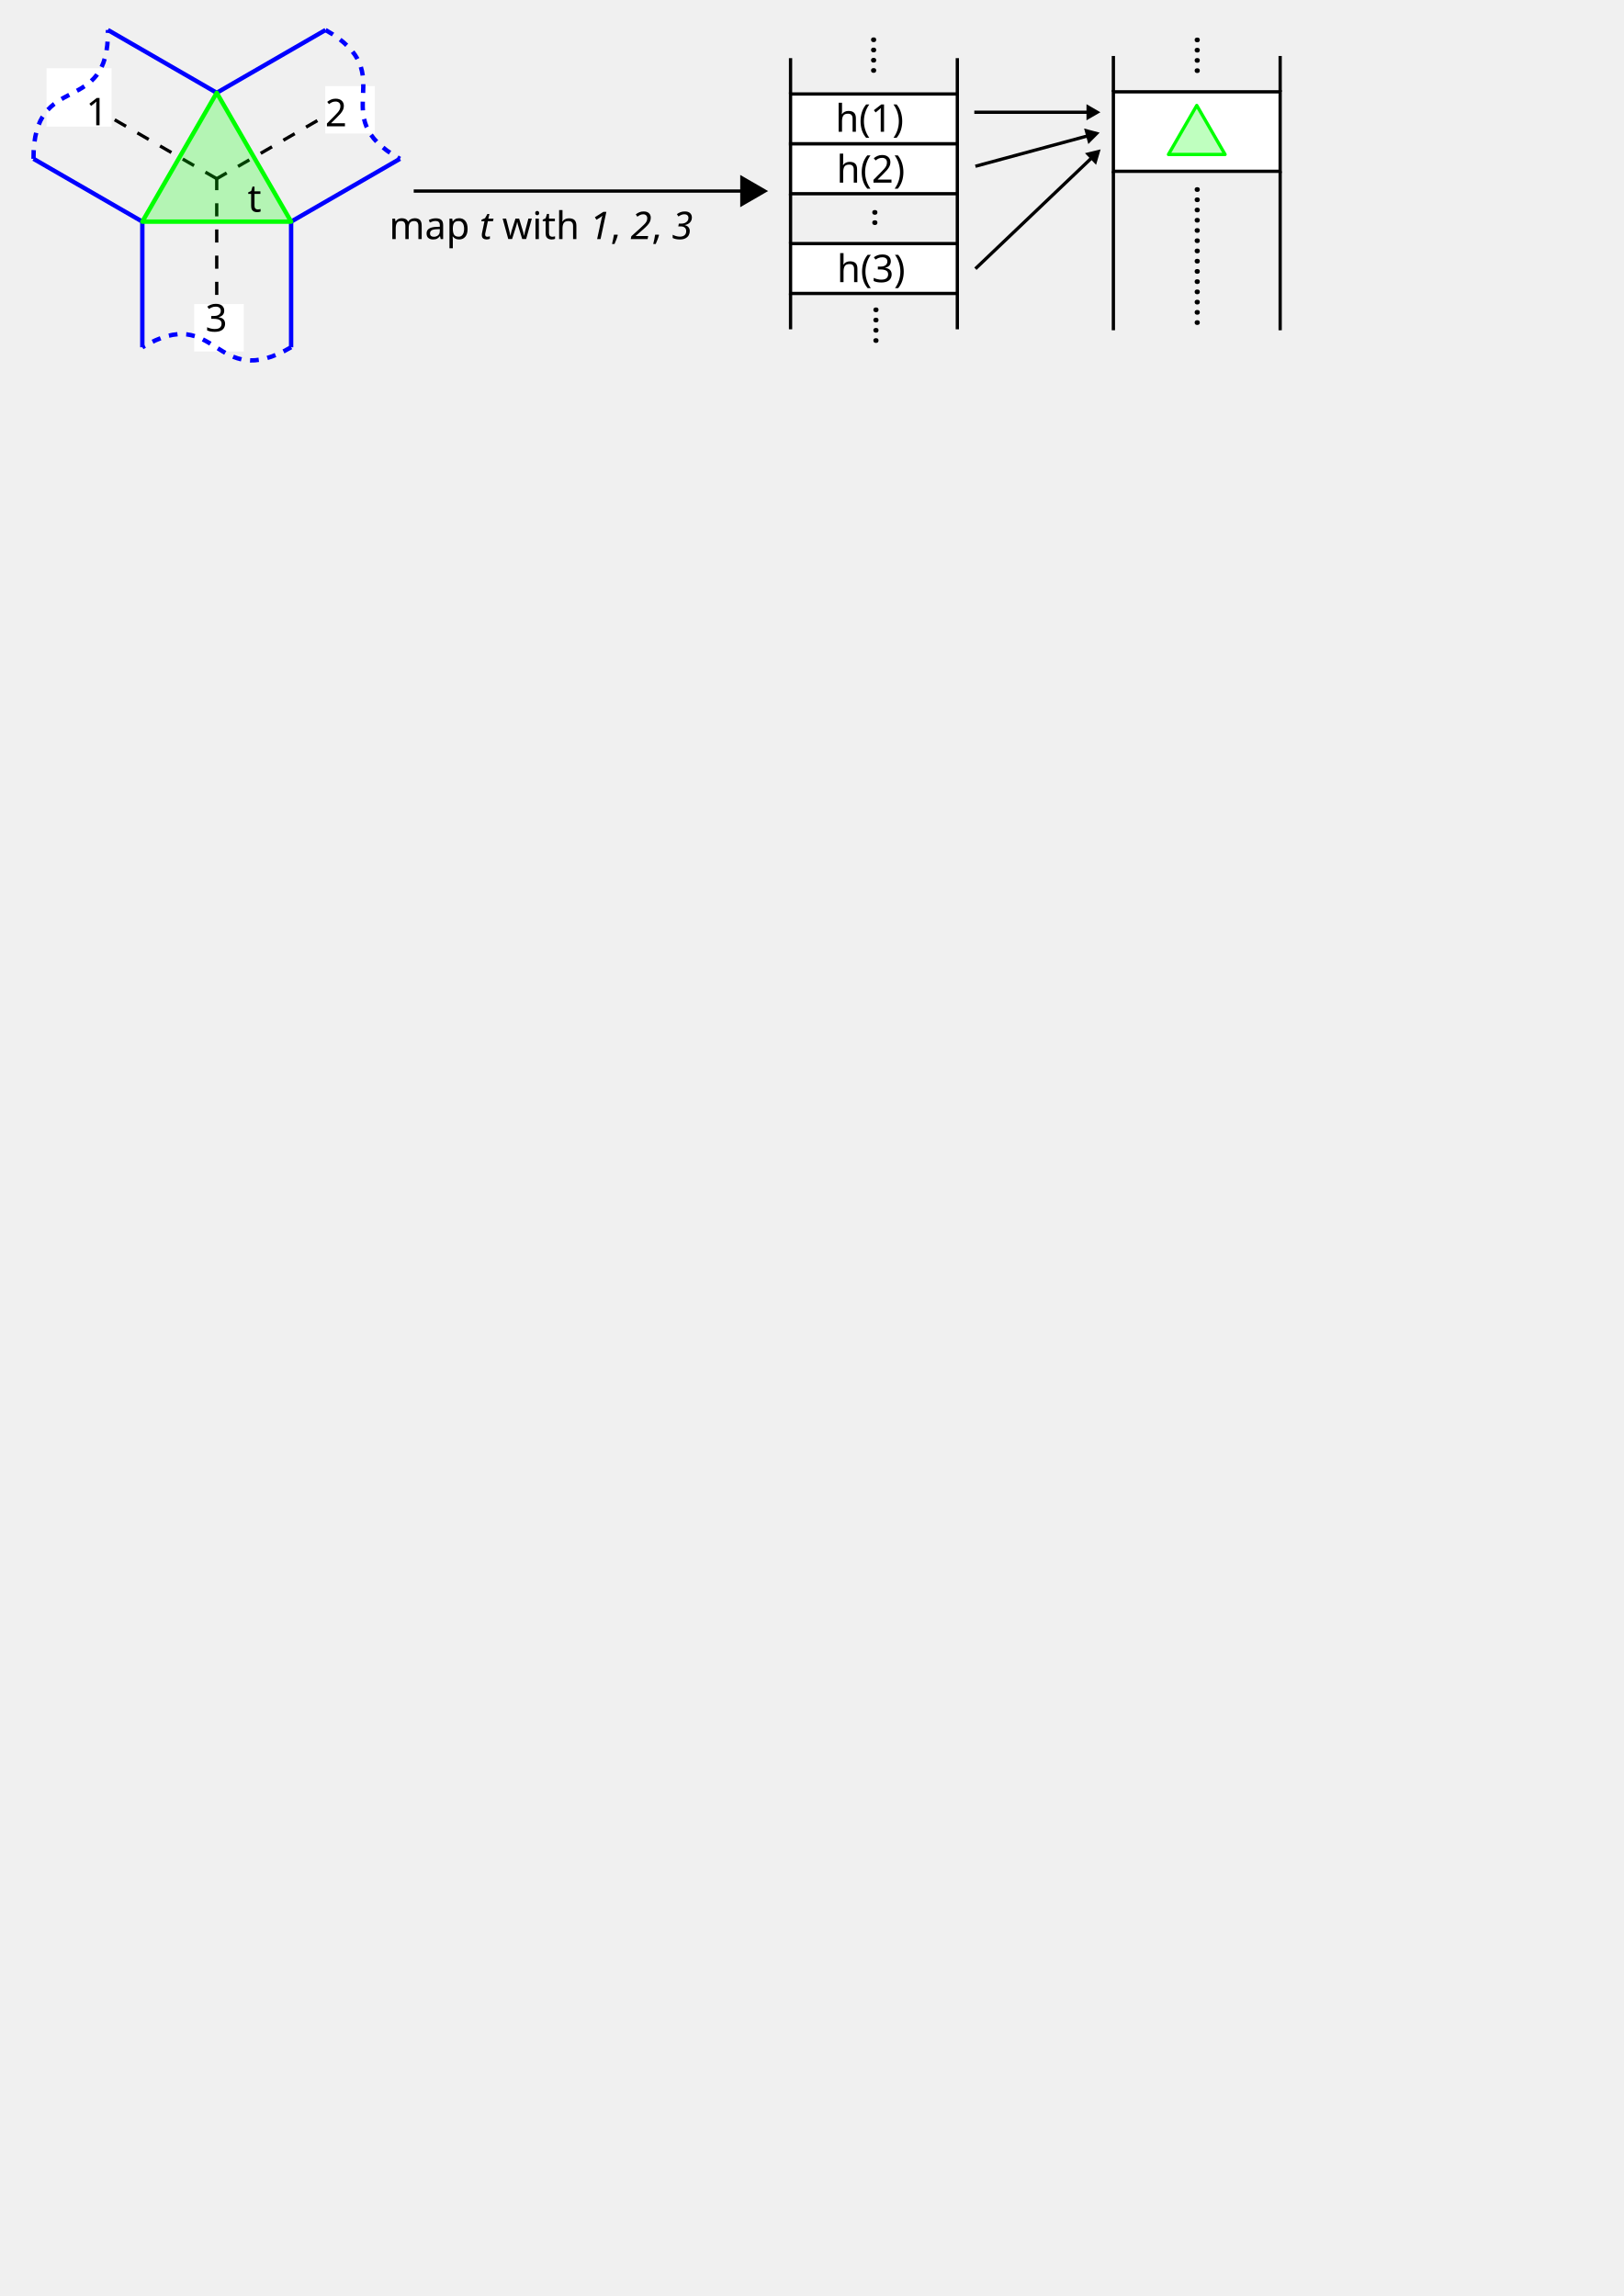
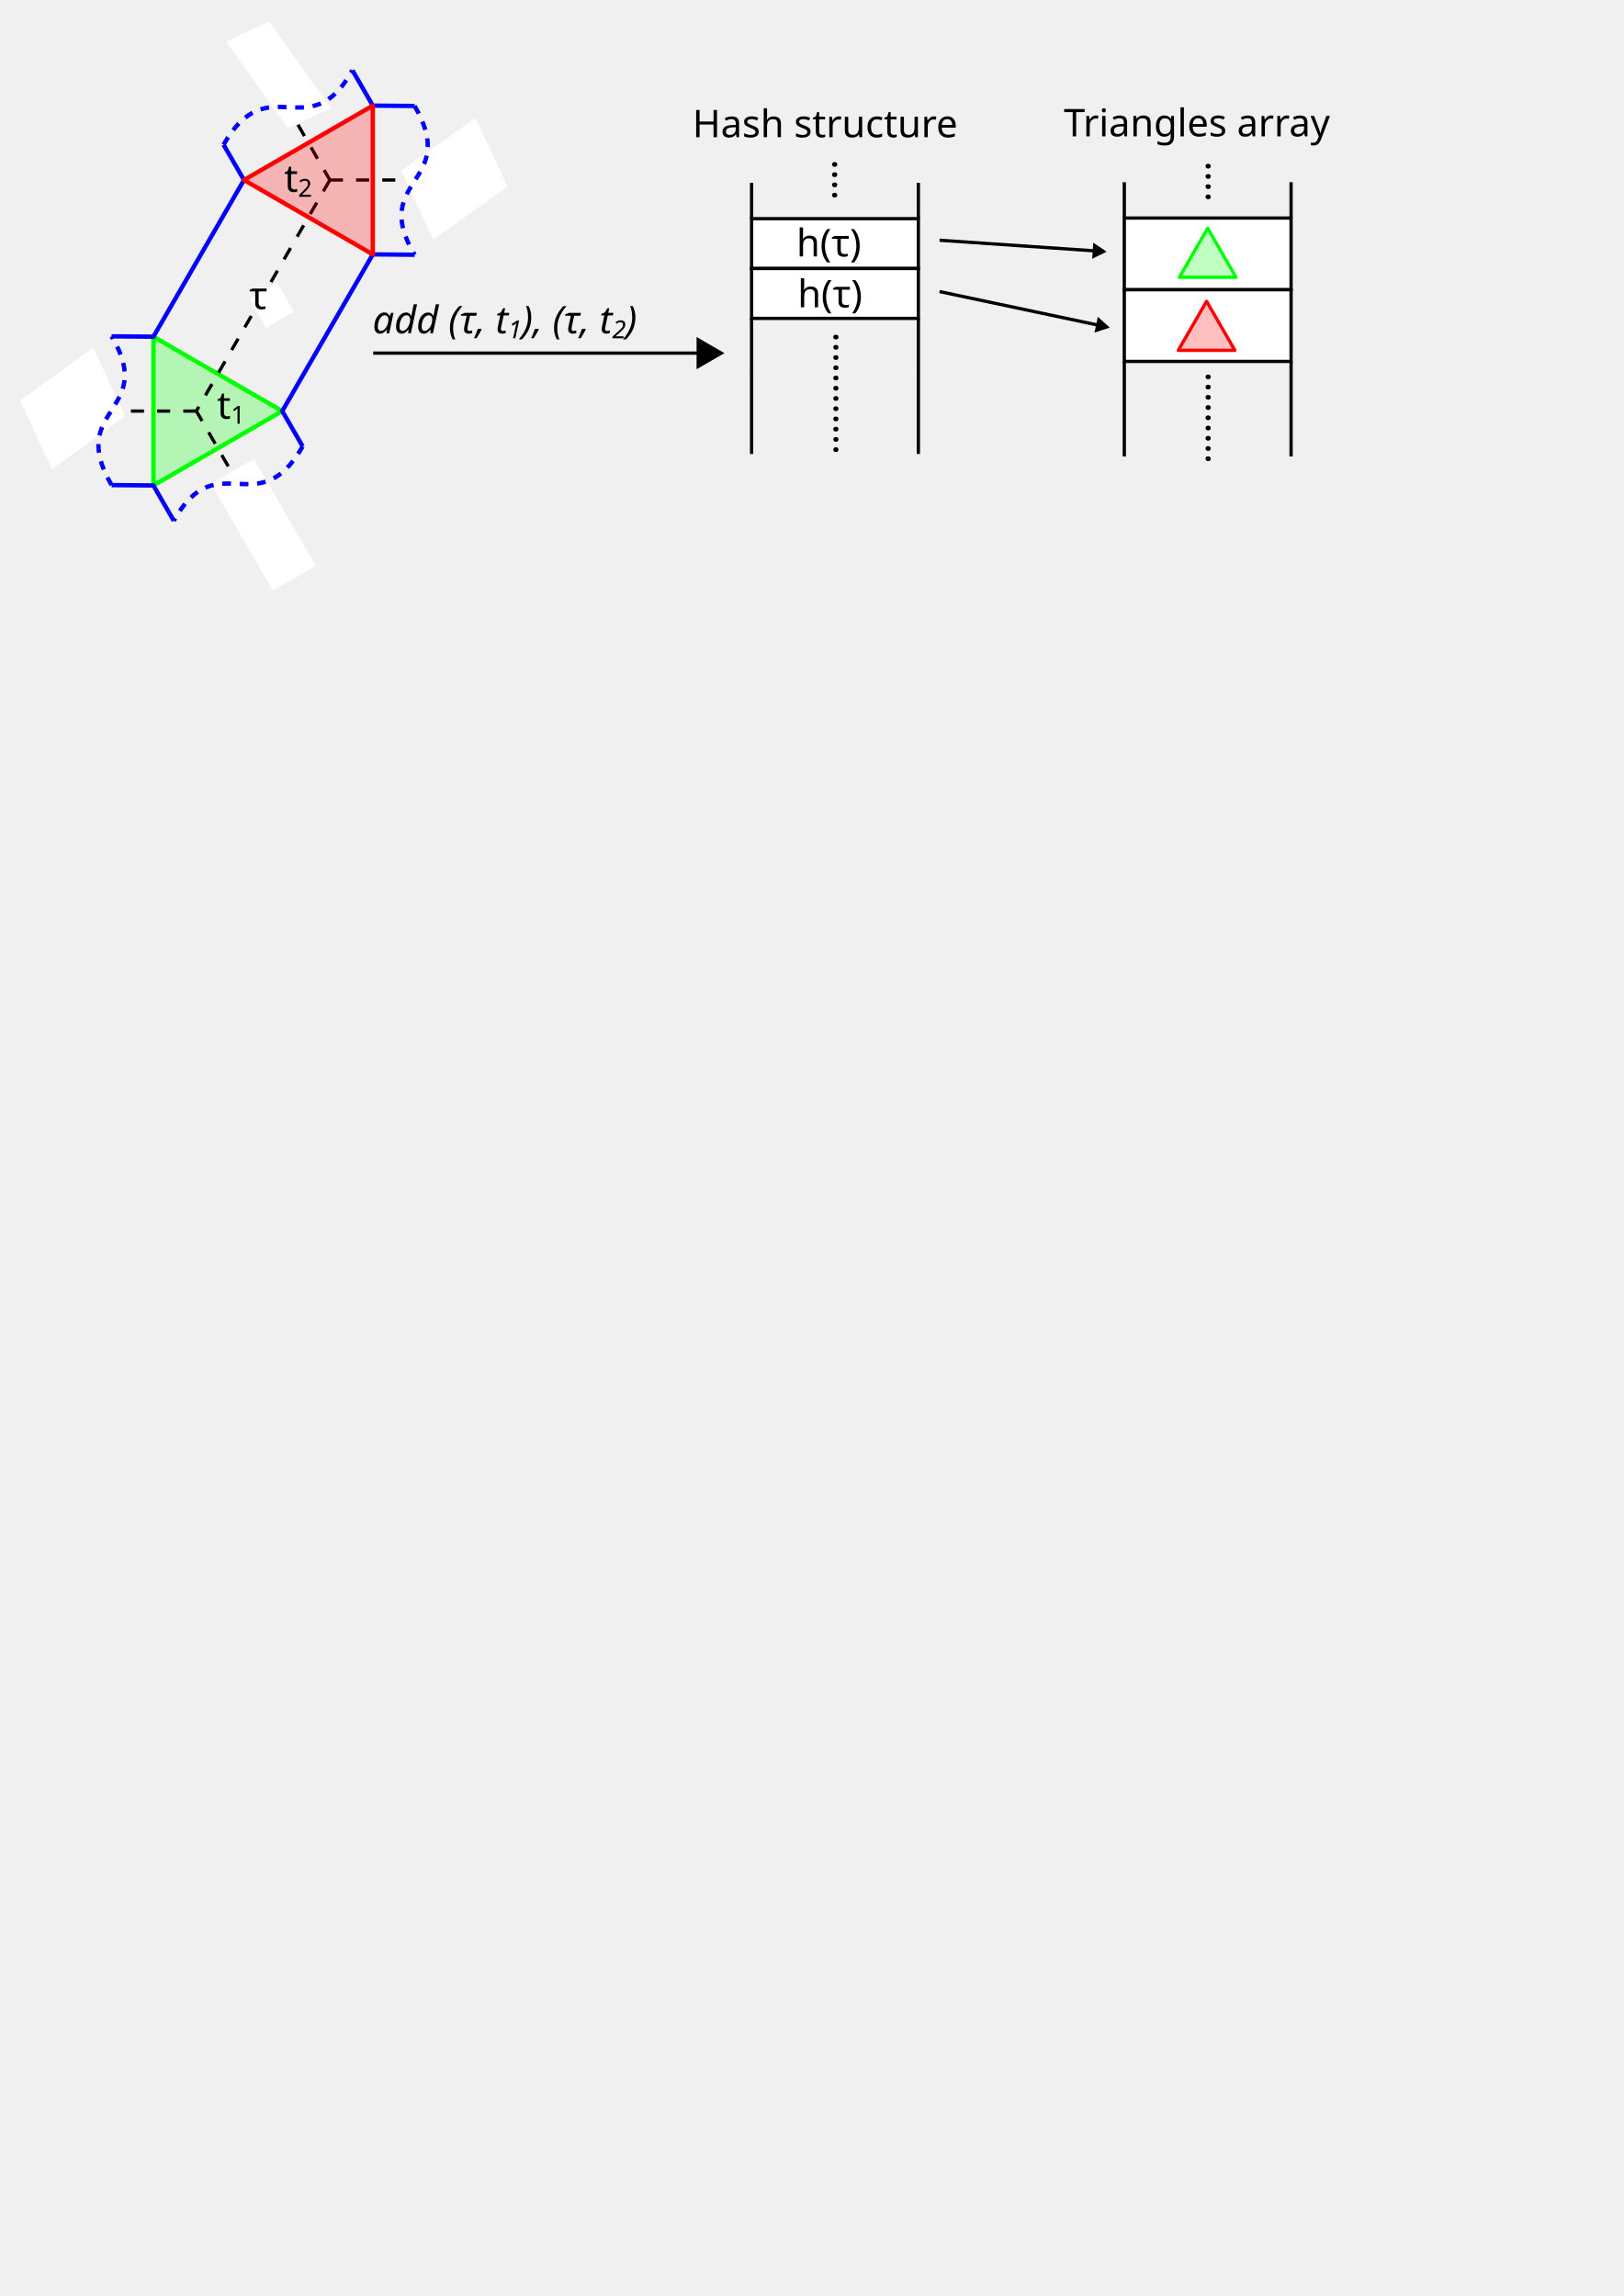
<svg xmlns="http://www.w3.org/2000/svg" xmlns:xlink="http://www.w3.org/1999/xlink" width="210mm" height="297mm" viewBox="0 0 744.094 1052.362" id="svg2" version="1.1">
  <defs id="defs4">
    <marker orient="auto" refY="0.0" refX="0.0" id="TriangleOutL" style="overflow:visible">
      <path id="path4343" d="M 5.77,0.0 L -2.88,5.0 L -2.88,-5.0 L 5.77,0.0 z " style="fill-rule:evenodd;stroke:#000000;stroke-width:1pt;stroke-opacity:1;fill:#000000;fill-opacity:1" transform="scale(0.8)" />
    </marker>
    <marker orient="auto" refY="0.0" refX="0.0" id="Arrow1Lstart" style="overflow:visible">
      <path id="path4201" d="M 0.0,0.0 L 5.0,-5.0 L -12.5,0.0 L 5.0,5.0 L 0.0,0.0 z " style="fill-rule:evenodd;stroke:#000000;stroke-width:1pt;stroke-opacity:1;fill:#000000;fill-opacity:1" transform="scale(0.8) translate(12.5,0)" />
    </marker>
    <marker orient="auto" refY="0.0" refX="0.0" id="marker4667" style="overflow:visible">
      <path id="path4669" d="M 5.77,0.0 L -2.88,5.0 L -2.88,-5.0 L 5.77,0.0 z " style="fill-rule:evenodd;stroke:#000000;stroke-width:1pt;stroke-opacity:1;fill:#000000;fill-opacity:1" transform="scale(0.4)" />
    </marker>
    <marker orient="auto" refY="0.0" refX="0.0" id="marker4499" style="overflow:visible">
      <path id="path4501" d="M 5.77,0.0 L -2.88,5.0 L -2.88,-5.0 L 5.77,0.0 z " style="fill-rule:evenodd;stroke:#000000;stroke-width:1pt;stroke-opacity:1;fill:#000000;fill-opacity:1" transform="scale(0.4)" />
    </marker>
    <marker orient="auto" refY="0.0" refX="0.0" id="TriangleOutM" style="overflow:visible">
      <path id="path4346" d="M 5.77,0.0 L -2.88,5.0 L -2.88,-5.0 L 5.77,0.0 z " style="fill-rule:evenodd;stroke:#000000;stroke-width:1pt;stroke-opacity:1;fill:#000000;fill-opacity:1" transform="scale(0.4)" />
    </marker>
    <marker orient="auto" refY="0.0" refX="0.0" id="Arrow1Mend" style="overflow:visible;">
      <path id="path4210" d="M 0.0,0.0 L 5.0,-5.0 L -12.5,0.0 L 5.0,5.0 L 0.0,0.0 z " style="fill-rule:evenodd;stroke:#000000;stroke-width:1pt;stroke-opacity:1;fill:#000000;fill-opacity:1" transform="scale(0.4) rotate(180) translate(10,0)" />
    </marker>
    <marker orient="auto" refY="0.0" refX="0.0" id="Arrow2Lend" style="overflow:visible;">
      <path id="path4222" style="fill-rule:evenodd;stroke-width:0.625;stroke-linejoin:round;stroke:#000000;stroke-opacity:1;fill:#000000;fill-opacity:1" d="M 8.719,4.034 L -2.207,0.016 L 8.719,-4.002 C 6.973,-1.63 6.983,1.616 8.719,4.034 z " transform="scale(1.1) rotate(180) translate(1,0)" />
    </marker>
    <pattern patternTransform="matrix(0.6763793,0.3851096,-7.945223,13.95443,0,0)" id="pattern5776" xlink:href="#Strips1_8" />
    <pattern patternUnits="userSpaceOnUse" width="9" height="1" patternTransform="translate(0,0) scale(10,10)" id="Strips1_8">
      <rect style="fill:black;stroke:none" x="0" y="-0.5" width="1" height="2" id="rect4921" />
    </pattern>
  </defs>
  <g id="layer1">
-     <path id="path4158" d="M 99.318,81.904 32.407,43.273" style="fill:none;fill-rule:evenodd;stroke:#000000;stroke-width:1.5;stroke-linecap:butt;stroke-linejoin:miter;stroke-miterlimit:4;stroke-dasharray:6, 6;stroke-dashoffset:0;stroke-opacity:1" />
-     <path id="path4160" d="m 99.318,159.166 0,-77.262" style="fill:none;fill-rule:evenodd;stroke:#000000;stroke-width:1.5;stroke-linecap:butt;stroke-linejoin:miter;stroke-miterlimit:4;stroke-dasharray:6, 6;stroke-dashoffset:0;stroke-opacity:1" />
-     <path id="path4162" d="M 166.229,43.273 99.318,81.904" style="fill:none;fill-rule:evenodd;stroke:#000000;stroke-width:1.5;stroke-linecap:butt;stroke-linejoin:miter;stroke-miterlimit:4;stroke-dasharray:6, 6;stroke-dashoffset:0;stroke-opacity:1" />
-     <path style="fill:none;fill-rule:evenodd;stroke:#0000ff;stroke-width:2;stroke-linecap:butt;stroke-linejoin:miter;stroke-miterlimit:4;stroke-dasharray:none;stroke-opacity:1" d="M 49.454,13.748 99.318,42.537 149.183,13.748" id="path5860" />
-     <path style="fill:none;fill-rule:evenodd;stroke:#0000ff;stroke-width:2;stroke-linecap:butt;stroke-linejoin:miter;stroke-miterlimit:4;stroke-dasharray:none;stroke-opacity:1" d="m 183.275,72.798 -49.865,28.789 0,57.579" id="path5862" />
-     <path style="fill:none;fill-rule:evenodd;stroke:#0000ff;stroke-width:2;stroke-linecap:butt;stroke-linejoin:miter;stroke-miterlimit:4;stroke-dasharray:none;stroke-opacity:1" d="m 15.361,72.798 49.865,28.789 0,57.579" id="path5866" />
-     <path id="path4164" d="M 65.226,101.587 99.318,42.537 133.411,101.587 Z" style="fill:#00ff00;fill-opacity:0.25;fill-rule:evenodd;stroke:#00ff00;stroke-width:2;stroke-linecap:butt;stroke-linejoin:round;stroke-miterlimit:4;stroke-dasharray:none;stroke-opacity:1" />
-     <rect style="fill:#ffffff;fill-opacity:1;stroke:none;stroke-width:2;stroke-linejoin:miter;stroke-miterlimit:4;stroke-dasharray:none;stroke-dashoffset:0;stroke-opacity:1" id="rect5872" width="29.8" height="26.769" x="21.319" y="31.275" />
-     <text xml:space="preserve" style="font-style:normal;font-weight:normal;font-size:40px;line-height:125%;font-family:sans-serif;letter-spacing:0px;word-spacing:0px;fill:#000000;fill-opacity:1;stroke:none;stroke-width:1px;stroke-linecap:butt;stroke-linejoin:miter;stroke-opacity:1" x="39.397" y="57.416" id="text5868">
-       <tspan id="tspan5870" x="39.397" y="57.416" style="font-size:17.5px">1</tspan>
+     <rect style="fill:#ffffff;fill-opacity:1;stroke:#000000;stroke-width:1.5;stroke-linejoin:miter;stroke-miterlimit:4;stroke-dasharray:none;stroke-dashoffset:0;stroke-opacity:1" id="rect5976" width="76.429" height="22.857" x="344.429" y="100.219" />
+     <rect style="fill:#ffffff;fill-opacity:1;stroke:#000000;stroke-width:1.5;stroke-linejoin:miter;stroke-miterlimit:4;stroke-dasharray:none;stroke-dashoffset:0;stroke-opacity:1" id="rect5976-8" width="76.429" height="22.857" x="344.429" y="123.076" />
+     <path style="fill:none;fill-rule:evenodd;stroke:#000000;stroke-width:1.5;stroke-linecap:butt;stroke-linejoin:miter;stroke-miterlimit:4;stroke-dasharray:none;stroke-opacity:1" d="m 344.429,145.934 0,22.857" id="path6014" />
+     <path style="fill:none;fill-rule:evenodd;stroke:#000000;stroke-width:1.5;stroke-linecap:butt;stroke-linejoin:miter;stroke-miterlimit:4;stroke-dasharray:none;stroke-opacity:1" d="m 420.857,168.791 0,-22.857" id="path6016" />
+     <text xml:space="preserve" style="font-style:normal;font-weight:normal;font-size:40px;line-height:125%;font-family:sans-serif;letter-spacing:0px;word-spacing:0px;fill:#000000;fill-opacity:1;stroke:none;stroke-width:1px;stroke-linecap:butt;stroke-linejoin:miter;stroke-opacity:1" x="364.983" y="117.522" id="text5868-9">
+       <tspan id="tspan5870-7" x="364.983" y="117.522" style="font-size:17.5px">h(τ)</tspan>
    </text>
-     <rect style="fill:#ffffff;fill-opacity:1;stroke:none;stroke-width:2;stroke-linejoin:miter;stroke-miterlimit:4;stroke-dasharray:none;stroke-dashoffset:0;stroke-opacity:1" id="rect5872-6" width="22.728" height="21.718" x="149.057" y="39.485" />
-     <rect style="fill:#ffffff;fill-opacity:1;stroke:none;stroke-width:2;stroke-linejoin:miter;stroke-miterlimit:4;stroke-dasharray:none;stroke-dashoffset:0;stroke-opacity:1" id="rect5872-7" width="22.728" height="21.718" x="88.999" y="139.361" />
-     <text xml:space="preserve" style="font-style:normal;font-weight:normal;font-size:40px;line-height:125%;font-family:sans-serif;letter-spacing:0px;word-spacing:0px;fill:#000000;fill-opacity:1;stroke:none;stroke-width:1px;stroke-linecap:butt;stroke-linejoin:miter;stroke-opacity:1" x="148.981" y="57.9" id="text5868-6">
-       <tspan id="tspan5870-4" x="148.981" y="57.9" style="font-size:17.5px">2</tspan>
+     <text xml:space="preserve" style="font-style:normal;font-weight:normal;font-size:40px;line-height:125%;font-family:sans-serif;letter-spacing:0px;word-spacing:0px;fill:#000000;fill-opacity:1;stroke:none;stroke-width:1px;stroke-linecap:butt;stroke-linejoin:miter;stroke-opacity:1" x="365.52" y="140.856" id="text5868-6-2">
+       <tspan id="tspan5870-4-8" x="365.52" y="140.856" style="font-size:17.5px">h(τ)</tspan>
    </text>
-     <text xml:space="preserve" style="font-style:normal;font-weight:normal;font-size:40px;line-height:125%;font-family:sans-serif;letter-spacing:0px;word-spacing:0px;fill:#000000;fill-opacity:1;stroke:none;stroke-width:1px;stroke-linecap:butt;stroke-linejoin:miter;stroke-opacity:1" x="94.137" y="151.931" id="text5868-68">
-       <tspan id="tspan5870-8" x="94.137" y="151.931" style="font-size:17.5px">3</tspan>
+     <text xml:space="preserve" style="font-style:normal;font-weight:normal;font-size:40px;line-height:125%;font-family:sans-serif;letter-spacing:0px;word-spacing:0px;fill:#000000;fill-opacity:1;stroke:none;stroke-width:1px;stroke-linecap:butt;stroke-linejoin:miter;stroke-opacity:1" x="152.147" y="-382.116" id="text6097" transform="matrix(0,1,-1,0,0,0)">
+       <tspan id="tspan6099" x="152.147" y="-382.116" style="font-size:17.5px">............</tspan>
    </text>
-     <path style="fill:none;fill-rule:evenodd;stroke:#0000ff;stroke-width:2;stroke-linecap:butt;stroke-linejoin:miter;stroke-miterlimit:4;stroke-dasharray:4, 4;stroke-dashoffset:0;stroke-opacity:1" d="m 15.361,72.798 c -0.253,-41.402 34.747,-18.289 34.093,-59.05" id="path5923" />
-     <path style="fill:none;fill-rule:evenodd;stroke:#0000ff;stroke-width:2;stroke-linecap:butt;stroke-linejoin:miter;stroke-miterlimit:4;stroke-dasharray:4, 4;stroke-dashoffset:0;stroke-opacity:1" d="m 133.411,159.166 c -35.729,20.92 -33.212,-20.947 -68.185,1e-5" id="path5923-7" />
-     <path style="fill:none;fill-rule:evenodd;stroke:#0000ff;stroke-width:2;stroke-linecap:butt;stroke-linejoin:miter;stroke-miterlimit:4;stroke-dasharray:4, 4;stroke-dashoffset:0;stroke-opacity:1" d="m 149.183,13.748 c 35.981,20.482 -1.535,39.236 34.093,59.05" id="path5923-7-9" />
-     <rect style="fill:#ffffff;fill-opacity:1;stroke:#000000;stroke-width:1.5;stroke-linejoin:miter;stroke-miterlimit:4;stroke-dasharray:none;stroke-dashoffset:0;stroke-opacity:1" id="rect5976" width="76.429" height="22.857" x="362.286" y="43.076" />
-     <rect style="fill:#ffffff;fill-opacity:1;stroke:#000000;stroke-width:1.5;stroke-linejoin:miter;stroke-miterlimit:4;stroke-dasharray:none;stroke-dashoffset:0;stroke-opacity:1" id="rect5976-8" width="76.429" height="22.857" x="362.286" y="65.934" />
-     <rect style="fill:#ffffff;fill-opacity:1;stroke:#000000;stroke-width:1.5;stroke-linejoin:miter;stroke-miterlimit:4;stroke-dasharray:none;stroke-dashoffset:0;stroke-opacity:1" id="rect5976-9-0" width="76.429" height="22.857" x="362.286" y="111.648" />
-     <path style="fill:none;fill-rule:evenodd;stroke:#000000;stroke-width:1.5;stroke-linecap:butt;stroke-linejoin:miter;stroke-miterlimit:4;stroke-dasharray:none;stroke-opacity:1" d="m 362.286,88.791 0,22.857" id="path6014" />
-     <path style="fill:none;fill-rule:evenodd;stroke:#000000;stroke-width:1.5;stroke-linecap:butt;stroke-linejoin:miter;stroke-miterlimit:4;stroke-dasharray:none;stroke-opacity:1" d="m 438.714,111.648 0,-22.857" id="path6016" />
-     <text xml:space="preserve" style="font-style:normal;font-weight:normal;font-size:40px;line-height:125%;font-family:sans-serif;letter-spacing:0px;word-spacing:0px;fill:#000000;fill-opacity:1;stroke:none;stroke-width:1px;stroke-linecap:butt;stroke-linejoin:miter;stroke-opacity:1" x="382.84" y="60.379" id="text5868-9">
-       <tspan id="tspan5870-7" x="382.84" y="60.379" style="font-size:17.5px">h(1)</tspan>
+     <text xml:space="preserve" style="font-style:normal;font-weight:normal;font-size:40px;line-height:125%;font-family:sans-serif;letter-spacing:0px;word-spacing:0px;fill:#000000;fill-opacity:1;stroke:none;stroke-width:1px;stroke-linecap:butt;stroke-linejoin:miter;stroke-opacity:1" x="73.018" y="-381.558" id="text6097-7" transform="matrix(0,1,-1,0,0,0)">
+       <tspan id="tspan6099-6" x="73.018" y="-381.558" style="font-size:17.5px">....</tspan>
    </text>
-     <text xml:space="preserve" style="font-style:normal;font-weight:normal;font-size:40px;line-height:125%;font-family:sans-serif;letter-spacing:0px;word-spacing:0px;fill:#000000;fill-opacity:1;stroke:none;stroke-width:1px;stroke-linecap:butt;stroke-linejoin:miter;stroke-opacity:1" x="383.377" y="83.713" id="text5868-6-2">
-       <tspan id="tspan5870-4-8" x="383.377" y="83.713" style="font-size:17.5px">h(2)</tspan>
+     <path style="fill:none;fill-rule:evenodd;stroke:#000000;stroke-width:1.5;stroke-linecap:butt;stroke-linejoin:miter;stroke-miterlimit:4;stroke-dasharray:none;stroke-opacity:1" d="m 420.857,100.219 0,-16.429" id="path6127" />
+     <path style="fill:none;fill-rule:evenodd;stroke:#000000;stroke-width:1.5;stroke-linecap:butt;stroke-linejoin:miter;stroke-miterlimit:4;stroke-dasharray:none;stroke-opacity:1" d="m 344.429,100.219 0,-16.429" id="path6127-5" />
+     <path style="fill:none;fill-rule:evenodd;stroke:#000000;stroke-width:1.5;stroke-linecap:butt;stroke-linejoin:miter;stroke-miterlimit:4;stroke-dasharray:none;stroke-opacity:1" d="m 344.429,208.077 1e-5,-39.286" id="path6127-9" />
+     <path style="fill:none;fill-rule:evenodd;stroke:#000000;stroke-width:1.5;stroke-linecap:butt;stroke-linejoin:miter;stroke-miterlimit:4;stroke-dasharray:none;stroke-opacity:1" d="m 420.857,208.077 0,-39.286" id="path6127-7" />
+     <rect style="fill:#ffffff;fill-opacity:1;stroke:#000000;stroke-width:1.5;stroke-linejoin:miter;stroke-miterlimit:4;stroke-dasharray:none;stroke-dashoffset:0;stroke-opacity:1" id="rect5976-9" width="76.429" height="32.857" x="515.229" y="99.944" />
+     <path style="fill:none;fill-rule:evenodd;stroke:#000000;stroke-width:1.5;stroke-linecap:butt;stroke-linejoin:miter;stroke-miterlimit:4;stroke-dasharray:none;stroke-opacity:1" d="m 515.23,99.944 0,-16.429" id="path6127-6" />
+     <path style="fill:none;fill-rule:evenodd;stroke:#000000;stroke-width:1.5;stroke-linecap:butt;stroke-linejoin:miter;stroke-miterlimit:4;stroke-dasharray:none;stroke-opacity:1" d="m 591.658,99.944 0,-16.429" id="path6127-6-9" />
+     <text xml:space="preserve" style="font-style:normal;font-weight:normal;font-size:40px;line-height:125%;font-family:sans-serif;letter-spacing:0px;word-spacing:0px;fill:#000000;fill-opacity:1;stroke:none;stroke-width:1px;stroke-linecap:butt;stroke-linejoin:miter;stroke-opacity:1" x="73.814" y="-552.716" id="text6097-7-4" transform="matrix(0,1,-1,0,0,0)">
+       <tspan id="tspan6099-6-7" x="73.814" y="-552.716" style="font-size:17.5px">....</tspan>
    </text>
-     <text xml:space="preserve" style="font-style:normal;font-weight:normal;font-size:40px;line-height:125%;font-family:sans-serif;letter-spacing:0px;word-spacing:0px;fill:#000000;fill-opacity:1;stroke:none;stroke-width:1px;stroke-linecap:butt;stroke-linejoin:miter;stroke-opacity:1" x="383.534" y="129.299" id="text5868-68-5">
-       <tspan id="tspan5870-8-4" x="383.534" y="129.299" style="font-size:17.5px">h(3)</tspan>
+     <path id="path4164-9" d="m 540.467,127.087 12.977,-22.476 12.977,22.476 z" style="fill:#00ff00;fill-opacity:0.25;fill-rule:evenodd;stroke:#00ff00;stroke-width:1.5;stroke-linecap:butt;stroke-linejoin:round;stroke-miterlimit:4;stroke-dasharray:none;stroke-opacity:1" />
+     <path style="fill:none;fill-rule:evenodd;stroke:#000000;stroke-width:1.5;stroke-linecap:butt;stroke-linejoin:miter;stroke-miterlimit:4;stroke-dasharray:none;stroke-opacity:1" d="m 515.23,209.229 -10e-6,-43.571" id="path6127-6-2" />
+     <path style="fill:none;fill-rule:evenodd;stroke:#000000;stroke-width:1.5;stroke-linecap:butt;stroke-linejoin:miter;stroke-miterlimit:4;stroke-dasharray:none;stroke-opacity:1" d="m 591.658,209.229 2e-5,-43.571" id="path6127-6-2-5" />
+     <text xml:space="preserve" style="font-style:normal;font-weight:normal;font-size:40px;line-height:125%;font-family:sans-serif;letter-spacing:0px;word-spacing:0px;fill:#000000;fill-opacity:1;stroke:none;stroke-width:1px;stroke-linecap:butt;stroke-linejoin:miter;stroke-opacity:1" x="170.385" y="-552.716" id="text6097-7-4-8" transform="matrix(0,1,-1,0,0,0)">
+       <tspan id="tspan6099-6-7-1" x="170.385" y="-552.716" style="font-size:17.5px">.........</tspan>
    </text>
-     <text xml:space="preserve" style="font-style:normal;font-weight:normal;font-size:40px;line-height:125%;font-family:sans-serif;letter-spacing:0px;word-spacing:0px;fill:#000000;fill-opacity:1;stroke:none;stroke-width:1px;stroke-linecap:butt;stroke-linejoin:miter;stroke-opacity:1" x="95.004" y="-399.973" id="text6097" transform="matrix(0,1,-1,0,0,0)">
-       <tspan id="tspan6099" x="95.004" y="-399.973" style="font-size:17.5px">..</tspan>
-     </text>
-     <text xml:space="preserve" style="font-style:normal;font-weight:normal;font-size:40px;line-height:125%;font-family:sans-serif;letter-spacing:0px;word-spacing:0px;fill:#000000;fill-opacity:1;stroke:none;stroke-width:1px;stroke-linecap:butt;stroke-linejoin:miter;stroke-opacity:1" x="139.661" y="-400.486" id="text6097-6" transform="matrix(0,1,-1,0,0,0)">
-       <tspan id="tspan6099-9" x="139.661" y="-400.486" style="font-size:17.5px">....</tspan>
-     </text>
-     <text xml:space="preserve" style="font-style:normal;font-weight:normal;font-size:40px;line-height:125%;font-family:sans-serif;letter-spacing:0px;word-spacing:0px;fill:#000000;fill-opacity:1;stroke:none;stroke-width:1px;stroke-linecap:butt;stroke-linejoin:miter;stroke-opacity:1" x="15.875" y="-399.415" id="text6097-7" transform="matrix(0,1,-1,0,0,0)">
-       <tspan id="tspan6099-6" x="15.875" y="-399.415" style="font-size:17.5px">....</tspan>
-     </text>
-     <path style="fill:none;fill-rule:evenodd;stroke:#000000;stroke-width:1.5;stroke-linecap:butt;stroke-linejoin:miter;stroke-miterlimit:4;stroke-dasharray:none;stroke-opacity:1" d="m 438.714,43.076 0,-16.429" id="path6127" />
-     <path style="fill:none;fill-rule:evenodd;stroke:#000000;stroke-width:1.5;stroke-linecap:butt;stroke-linejoin:miter;stroke-miterlimit:4;stroke-dasharray:none;stroke-opacity:1" d="m 362.286,43.076 0,-16.429" id="path6127-5" />
-     <path style="fill:none;fill-rule:evenodd;stroke:#000000;stroke-width:1.5;stroke-linecap:butt;stroke-linejoin:miter;stroke-miterlimit:4;stroke-dasharray:none;stroke-opacity:1" d="m 362.286,150.934 0,-16.429" id="path6127-9" />
-     <path style="fill:none;fill-rule:evenodd;stroke:#000000;stroke-width:1.5;stroke-linecap:butt;stroke-linejoin:miter;stroke-miterlimit:4;stroke-dasharray:none;stroke-opacity:1" d="m 438.714,150.934 0,-16.429" id="path6127-7" />
-     <rect style="fill:#ffffff;fill-opacity:1;stroke:#000000;stroke-width:1.5;stroke-linejoin:miter;stroke-miterlimit:4;stroke-dasharray:none;stroke-dashoffset:0;stroke-opacity:1" id="rect5976-9" width="76.429" height="36.429" x="510.229" y="42.087" />
-     <path style="fill:none;fill-rule:evenodd;stroke:#000000;stroke-width:1.5;stroke-linecap:butt;stroke-linejoin:miter;stroke-miterlimit:4;stroke-dasharray:none;stroke-opacity:1" d="m 510.229,42.087 0,-16.429" id="path6127-6" />
-     <path style="fill:none;fill-rule:evenodd;stroke:#000000;stroke-width:1.5;stroke-linecap:butt;stroke-linejoin:miter;stroke-miterlimit:4;stroke-dasharray:none;stroke-opacity:1" d="m 586.658,42.087 0,-16.429" id="path6127-6-9" />
-     <text xml:space="preserve" style="font-style:normal;font-weight:normal;font-size:40px;line-height:125%;font-family:sans-serif;letter-spacing:0px;word-spacing:0px;fill:#000000;fill-opacity:1;stroke:none;stroke-width:1px;stroke-linecap:butt;stroke-linejoin:miter;stroke-opacity:1" x="15.957" y="-547.716" id="text6097-7-4" transform="matrix(0,1,-1,0,0,0)">
-       <tspan id="tspan6099-6-7" x="15.957" y="-547.716" style="font-size:17.5px">....</tspan>
-     </text>
-     <path id="path4164-9" d="M 535.467,70.805 548.444,48.329 561.42,70.805 Z" style="fill:#00ff00;fill-opacity:0.25;fill-rule:evenodd;stroke:#00ff00;stroke-width:1.5;stroke-linecap:butt;stroke-linejoin:round;stroke-miterlimit:4;stroke-dasharray:none;stroke-opacity:1" />
-     <path style="fill:none;fill-rule:evenodd;stroke:#000000;stroke-width:1.5;stroke-linecap:butt;stroke-linejoin:miter;stroke-miterlimit:4;stroke-dasharray:none;stroke-opacity:1" d="m 510.229,151.372 0,-72.857" id="path6127-6-2" />
-     <path style="fill:none;fill-rule:evenodd;stroke:#000000;stroke-width:1.5;stroke-linecap:butt;stroke-linejoin:miter;stroke-miterlimit:4;stroke-dasharray:none;stroke-opacity:1" d="m 586.658,151.372 0,-72.857" id="path6127-6-2-5" />
-     <text xml:space="preserve" style="font-style:normal;font-weight:normal;font-size:40px;line-height:125%;font-family:sans-serif;letter-spacing:0px;word-spacing:0px;fill:#000000;fill-opacity:1;stroke:none;stroke-width:1px;stroke-linecap:butt;stroke-linejoin:miter;stroke-opacity:1" x="84.528" y="-547.716" id="text6097-7-4-8" transform="matrix(0,1,-1,0,0,0)">
-       <tspan id="tspan6099-6-7-1" x="84.528" y="-547.716" style="font-size:17.5px">..............</tspan>
-     </text>
-     <path style="fill:none;fill-rule:evenodd;stroke:#000000;stroke-width:1.5;stroke-linecap:butt;stroke-linejoin:miter;stroke-miterlimit:4;stroke-dasharray:none;stroke-opacity:1;marker-end:url(#marker4667)" d="m 446.494,51.453 53.538,0" id="path6305" />
-     <path style="fill:none;fill-rule:evenodd;stroke:#000000;stroke-width:1.5;stroke-linecap:butt;stroke-linejoin:miter;stroke-miterlimit:4;stroke-dasharray:none;stroke-opacity:1;marker-end:url(#marker4499)" d="M 446.999,76.202 499.83,61.911" id="path6307" />
-     <path style="fill:none;fill-rule:evenodd;stroke:#000000;stroke-width:1.5;stroke-linecap:butt;stroke-linejoin:miter;stroke-miterlimit:4;stroke-dasharray:none;stroke-opacity:1;marker-end:url(#TriangleOutM)" d="M 446.999,123.174 501.295,71.404" id="path6309" />
-     <path style="fill:none;fill-rule:evenodd;stroke:#000000;stroke-width:1.5;stroke-linecap:butt;stroke-linejoin:miter;stroke-miterlimit:4;stroke-dasharray:none;stroke-opacity:1;marker-end:url(#TriangleOutL)" d="m 189.592,87.569 153.885,0" id="path13626" />
+     <path style="fill:none;fill-rule:evenodd;stroke:#000000;stroke-width:1.5;stroke-linecap:butt;stroke-linejoin:miter;stroke-miterlimit:4;stroke-dasharray:none;stroke-opacity:1;marker-end:url(#marker4667)" d="m 430.57,110.111 72.319,4.964" id="path6305" />
+     <path style="fill:none;fill-rule:evenodd;stroke:#000000;stroke-width:1.5;stroke-linecap:butt;stroke-linejoin:miter;stroke-miterlimit:4;stroke-dasharray:none;stroke-opacity:1;marker-end:url(#marker4499)" d="m 430.57,133.641 73.841,15.631" id="path6307" />
+     <path style="fill:none;fill-rule:evenodd;stroke:#000000;stroke-width:1.5;stroke-linecap:butt;stroke-linejoin:miter;stroke-miterlimit:4;stroke-dasharray:none;stroke-opacity:1;marker-end:url(#TriangleOutL)" d="m 171.021,161.855 152.456,0" id="path13626" />
    <text xml:space="preserve" style="font-style:normal;font-weight:normal;font-size:17.5px;line-height:125%;font-family:sans-serif;letter-spacing:0px;word-spacing:0px;fill:#000000;fill-opacity:1;stroke:none;stroke-width:1px;stroke-linecap:butt;stroke-linejoin:miter;stroke-opacity:1;" x="206.429" y="70.219" id="text13692">
      <tspan id="tspan13694" x="206.429" y="70.219" />
    </text>
-     <text xml:space="preserve" style="font-style:normal;font-weight:normal;font-size:40px;line-height:125%;font-family:sans-serif;letter-spacing:0px;word-spacing:0px;fill:#000000;fill-opacity:1;stroke:none;stroke-width:1px;stroke-linecap:butt;stroke-linejoin:miter;stroke-opacity:1" x="178.308" y="109.584" id="text13696">
-       <tspan x="178.308" y="109.584" style="font-size:17.5px" id="tspan13704">map <tspan style="-inkscape-font-specification:'sans-serif Italic';font-family:sans-serif;font-weight:normal;font-style:italic;font-stretch:normal;font-variant:normal" id="tspan14400">t</tspan> with <tspan style="-inkscape-font-specification:'sans-serif Italic';font-family:sans-serif;font-weight:normal;font-style:italic;font-stretch:normal;font-variant:normal" id="tspan14402">1</tspan>, <tspan style="-inkscape-font-specification:'sans-serif Italic';font-family:sans-serif;font-weight:normal;font-style:italic;font-stretch:normal;font-variant:normal" id="tspan14404">2</tspan>, <tspan style="-inkscape-font-specification:'sans-serif Italic';font-family:sans-serif;font-weight:normal;font-style:italic;font-stretch:normal;font-variant:normal" id="tspan14406">3</tspan>
-       </tspan>
+     <text xml:space="preserve" style="font-style:normal;font-weight:normal;font-size:40px;line-height:125%;font-family:sans-serif;letter-spacing:0px;word-spacing:0px;fill:#000000;fill-opacity:1;stroke:none;stroke-width:1px;stroke-linecap:butt;stroke-linejoin:miter;stroke-opacity:1" x="170.726" y="152.773" id="text13696">
+       <tspan x="170.726" y="152.773" style="font-style:italic;font-variant:normal;font-weight:normal;font-stretch:normal;font-size:17.5px;font-family:sans-serif;-inkscape-font-specification:'sans-serif Italic'" id="tspan13704">add (τ, t<tspan style="font-size:65%;baseline-shift:sub" id="tspan4410">1</tspan>), (τ, t<tspan style="font-size:65%;baseline-shift:sub" id="tspan4412">2</tspan>)</tspan>
    </text>
-     <text xml:space="preserve" style="font-style:normal;font-weight:normal;font-size:40px;line-height:125%;font-family:sans-serif;letter-spacing:0px;word-spacing:0px;fill:#000000;fill-opacity:1;stroke:none;stroke-width:1px;stroke-linecap:butt;stroke-linejoin:miter;stroke-opacity:1" x="113.477" y="97.076" id="text5868-8">
-       <tspan id="tspan5870-48" x="113.477" y="97.076" style="font-size:17.5px">t</tspan>
+     <g id="g4507" transform="translate(-6.428571,53.42857)">
+       <path style="fill:#00ff00;fill-opacity:0.25;fill-rule:evenodd;stroke:#00ff00;stroke-width:2;stroke-linecap:butt;stroke-linejoin:round;stroke-miterlimit:4;stroke-dasharray:none;stroke-opacity:1" d="m 76.73,169.079 4e-6,-68.185 59.05,34.093 z" id="path4164" />
+       <text id="text5868-8" y="138.492" x="105.901" style="font-style:normal;font-weight:normal;font-size:40px;line-height:125%;font-family:sans-serif;letter-spacing:0px;word-spacing:0px;fill:#000000;fill-opacity:1;stroke:none;stroke-width:1px;stroke-linecap:butt;stroke-linejoin:miter;stroke-opacity:1" xml:space="preserve">
+         <tspan style="font-size:17.5px" y="138.492" x="105.901" id="tspan5870-48">t<tspan id="tspan4318" style="font-size:65%;baseline-shift:sub">1</tspan>
+         </tspan>
+       </text>
+       <path style="fill:none;fill-rule:evenodd;stroke:#000000;stroke-width:1.5;stroke-linecap:butt;stroke-linejoin:miter;stroke-miterlimit:4;stroke-dasharray:6, 6;stroke-dashoffset:0;stroke-opacity:1" d="m 96.413,134.986 -77.262,0" id="path4158" />
+       <path style="fill:none;fill-rule:evenodd;stroke:#000000;stroke-width:1.5;stroke-linecap:butt;stroke-linejoin:miter;stroke-miterlimit:4;stroke-dasharray:6, 6;stroke-dashoffset:0;stroke-opacity:1" d="M 135.044,201.897 96.413,134.986" id="path4160" />
+       <path style="fill:none;fill-rule:evenodd;stroke:#000000;stroke-width:1.5;stroke-linecap:butt;stroke-linejoin:miter;stroke-miterlimit:4;stroke-dasharray:6, 6;stroke-dashoffset:0;stroke-opacity:1" d="M 157.594,29.072 96.413,134.986" id="path4162" />
+       <path id="path5860" d="m 57.573,100.727 19.157,0.167 41.497,-71.821" style="fill:none;fill-rule:evenodd;stroke:#0000ff;stroke-width:2;stroke-linecap:butt;stroke-linejoin:miter;stroke-miterlimit:4;stroke-dasharray:none;stroke-opacity:1" />
+       <path id="path5862" d="m 177.277,63.165 -41.497,71.821 9.344,16.184" style="fill:none;fill-rule:evenodd;stroke:#0000ff;stroke-width:2;stroke-linecap:butt;stroke-linejoin:miter;stroke-miterlimit:4;stroke-dasharray:none;stroke-opacity:1" />
+       <path id="path5866" d="m 57.573,168.912 19.157,0.167 9.344,16.184" style="fill:none;fill-rule:evenodd;stroke:#0000ff;stroke-width:2;stroke-linecap:butt;stroke-linejoin:miter;stroke-miterlimit:4;stroke-dasharray:none;stroke-opacity:1" />
+       <rect transform="matrix(0.8102601,-0.5860704,0.4185377,0.9081994,0,0)" y="116.844" x="-40.989" height="34.677" width="41.366" id="rect5872" style="fill:#ffffff;fill-opacity:1;stroke:none;stroke-width:2;stroke-linejoin:miter;stroke-miterlimit:4;stroke-dasharray:none;stroke-dashoffset:0;stroke-opacity:1" />
+       <rect transform="matrix(0.8660254,-0.5,0.5,0.8660254,0,0)" y="197.312" x="5.179" height="56.569" width="22.728" id="rect5872-7" style="fill:#ffffff;fill-opacity:1;stroke:none;stroke-width:2;stroke-linejoin:miter;stroke-miterlimit:4;stroke-dasharray:none;stroke-dashoffset:0;stroke-opacity:1" />
+       <path id="path5923" d="m 57.573,168.912 c -20.92,-35.729 20.947,-33.212 0,-68.185" style="fill:none;fill-rule:evenodd;stroke:#0000ff;stroke-width:2;stroke-linecap:butt;stroke-linejoin:miter;stroke-miterlimit:4;stroke-dasharray:4, 4;stroke-dashoffset:0;stroke-opacity:1" />
+       <path id="path5923-7" d="m 145.124,151.17 c -20.482,35.981 -39.236,-1.535 -59.05,34.093" style="fill:none;fill-rule:evenodd;stroke:#0000ff;stroke-width:2;stroke-linecap:butt;stroke-linejoin:miter;stroke-miterlimit:4;stroke-dasharray:4, 4;stroke-dashoffset:0;stroke-opacity:1" />
+       <path style="fill:none;fill-rule:evenodd;stroke:#000000;stroke-width:1.5;stroke-linecap:butt;stroke-linejoin:miter;stroke-miterlimit:4;stroke-dasharray:6, 6;stroke-dashoffset:0;stroke-opacity:1" d="m 157.594,29.072 77.262,-7e-6" id="path4158-7" />
+       <path style="fill:none;fill-rule:evenodd;stroke:#000000;stroke-width:1.5;stroke-linecap:butt;stroke-linejoin:miter;stroke-miterlimit:4;stroke-dasharray:6, 6;stroke-dashoffset:0;stroke-opacity:1" d="m 118.963,-37.839 38.631,66.911" id="path4160-9" />
+       <path id="path5860-7" d="M 196.434,63.332 177.277,63.165" style="fill:none;fill-rule:evenodd;stroke:#0000ff;stroke-width:2;stroke-linecap:butt;stroke-linejoin:miter;stroke-miterlimit:4;stroke-dasharray:none;stroke-opacity:1" />
+       <path id="path5862-9" d="M 118.227,29.072 108.883,12.888" style="fill:none;fill-rule:evenodd;stroke:#0000ff;stroke-width:2;stroke-linecap:butt;stroke-linejoin:miter;stroke-miterlimit:4;stroke-dasharray:none;stroke-opacity:1" />
+       <path id="path5866-8" d="M 196.434,-4.854 177.277,-5.02 167.933,-21.204" style="fill:none;fill-rule:evenodd;stroke:#0000ff;stroke-width:2;stroke-linecap:butt;stroke-linejoin:miter;stroke-miterlimit:4;stroke-dasharray:none;stroke-opacity:1" />
+       <path style="fill:#ff0000;fill-opacity:0.25;fill-rule:evenodd;stroke:#ff0000;stroke-width:2;stroke-linecap:butt;stroke-linejoin:round;stroke-miterlimit:4;stroke-dasharray:none;stroke-opacity:1" d="m 177.277,-5.02 0,68.185 -59.05,-34.093 z" id="path4164-6" />
+       <rect transform="matrix(-0.814339,0.5803896,-0.4236515,-0.9058252,0,0)" y="-167.653" x="-206.295" height="34.768" width="41.771" id="rect5872-8" style="fill:#ffffff;fill-opacity:1;stroke:none;stroke-width:2;stroke-linejoin:miter;stroke-miterlimit:4;stroke-dasharray:none;stroke-dashoffset:0;stroke-opacity:1" />
+       <rect transform="matrix(-0.8660254,0.5,-0.5,-0.8660254,0,0)" y="-148.018" x="-77.504" height="15.293" width="14.788" id="rect5872-6-9" style="fill:#ffffff;fill-opacity:1;stroke:none;stroke-width:1.354;stroke-linejoin:miter;stroke-miterlimit:4;stroke-dasharray:none;stroke-dashoffset:0;stroke-opacity:1" />
+       <rect transform="matrix(-0.9057115,0.4238946,-0.5801205,-0.8145307,0,0)" y="-64.532" x="-133.115" height="48.756" width="21.733" id="rect5872-7-1" style="fill:#ffffff;fill-opacity:1;stroke:none;stroke-width:2;stroke-linejoin:miter;stroke-miterlimit:4;stroke-dasharray:none;stroke-dashoffset:0;stroke-opacity:1" />
+       <path id="path5923-0" d="m 196.434,-4.854 c 20.92,35.729 -20.947,33.212 0,68.185" style="fill:none;fill-rule:evenodd;stroke:#0000ff;stroke-width:2;stroke-linecap:butt;stroke-linejoin:miter;stroke-miterlimit:4;stroke-dasharray:4, 4;stroke-dashoffset:0;stroke-opacity:1" />
+       <path id="path5923-7-6" d="m 108.883,12.888 c 20.482,-35.981 39.236,1.535 59.05,-34.093" style="fill:none;fill-rule:evenodd;stroke:#0000ff;stroke-width:2;stroke-linecap:butt;stroke-linejoin:miter;stroke-miterlimit:4;stroke-dasharray:4, 4;stroke-dashoffset:0;stroke-opacity:1" />
+       <text id="text5868-8-3" y="34.482" x="136.678" style="font-style:normal;font-weight:normal;font-size:40px;line-height:125%;font-family:sans-serif;letter-spacing:0px;word-spacing:0px;fill:#000000;fill-opacity:1;stroke:none;stroke-width:1px;stroke-linecap:butt;stroke-linejoin:miter;stroke-opacity:1" xml:space="preserve">
+         <tspan style="font-size:17.5px" y="34.482" x="136.678" id="tspan5870-48-4">t<tspan id="tspan4341" style="font-size:65%;baseline-shift:sub">2</tspan>
+         </tspan>
+       </text>
+       <text id="text5868-6" y="88.205" x="120.697" style="font-style:normal;font-weight:normal;font-size:40px;line-height:125%;font-family:sans-serif;letter-spacing:0px;word-spacing:0px;fill:#000000;fill-opacity:1;stroke:none;stroke-width:1px;stroke-linecap:butt;stroke-linejoin:miter;stroke-opacity:1" xml:space="preserve">
+         <tspan y="88.205" x="120.697" style="font-size:17.5px" id="tspan4343">τ</tspan>
+       </text>
+     </g>
+     <rect style="fill:#ffffff;fill-opacity:1;stroke:#000000;stroke-width:1.5;stroke-linejoin:miter;stroke-miterlimit:4;stroke-dasharray:none;stroke-dashoffset:0;stroke-opacity:1" id="rect5976-9-7" width="76.429" height="32.857" x="515.229" y="132.801" />
+     <path id="path4164-9-4" d="m 539.962,160.58 12.977,-22.476 12.977,22.476 z" style="fill:#ff0000;fill-opacity:0.25;fill-rule:evenodd;stroke:#ff0000;stroke-width:1.5;stroke-linecap:butt;stroke-linejoin:round;stroke-miterlimit:4;stroke-dasharray:none;stroke-opacity:1" />
+     <text xml:space="preserve" style="font-style:normal;font-weight:normal;font-size:40px;line-height:125%;font-family:sans-serif;letter-spacing:0px;word-spacing:0px;fill:#000000;fill-opacity:1;stroke:none;stroke-width:1px;stroke-linecap:butt;stroke-linejoin:miter;stroke-opacity:1" x="487.513" y="62.486" id="text13696-2">
+       <tspan x="487.513" y="62.486" style="font-size:17.5px" id="tspan13704-4">Triangles array</tspan>
+     </text>
+     <text xml:space="preserve" style="font-style:normal;font-weight:normal;font-size:40px;line-height:125%;font-family:sans-serif;letter-spacing:0px;word-spacing:0px;fill:#000000;fill-opacity:1;stroke:none;stroke-width:1px;stroke-linecap:butt;stroke-linejoin:miter;stroke-opacity:1" x="317.324" y="62.904" id="text13696-2-5">
+       <tspan x="317.324" y="62.904" style="font-size:17.5px" id="tspan13704-4-5">Hash structure</tspan>
    </text>
  </g>
</svg>
